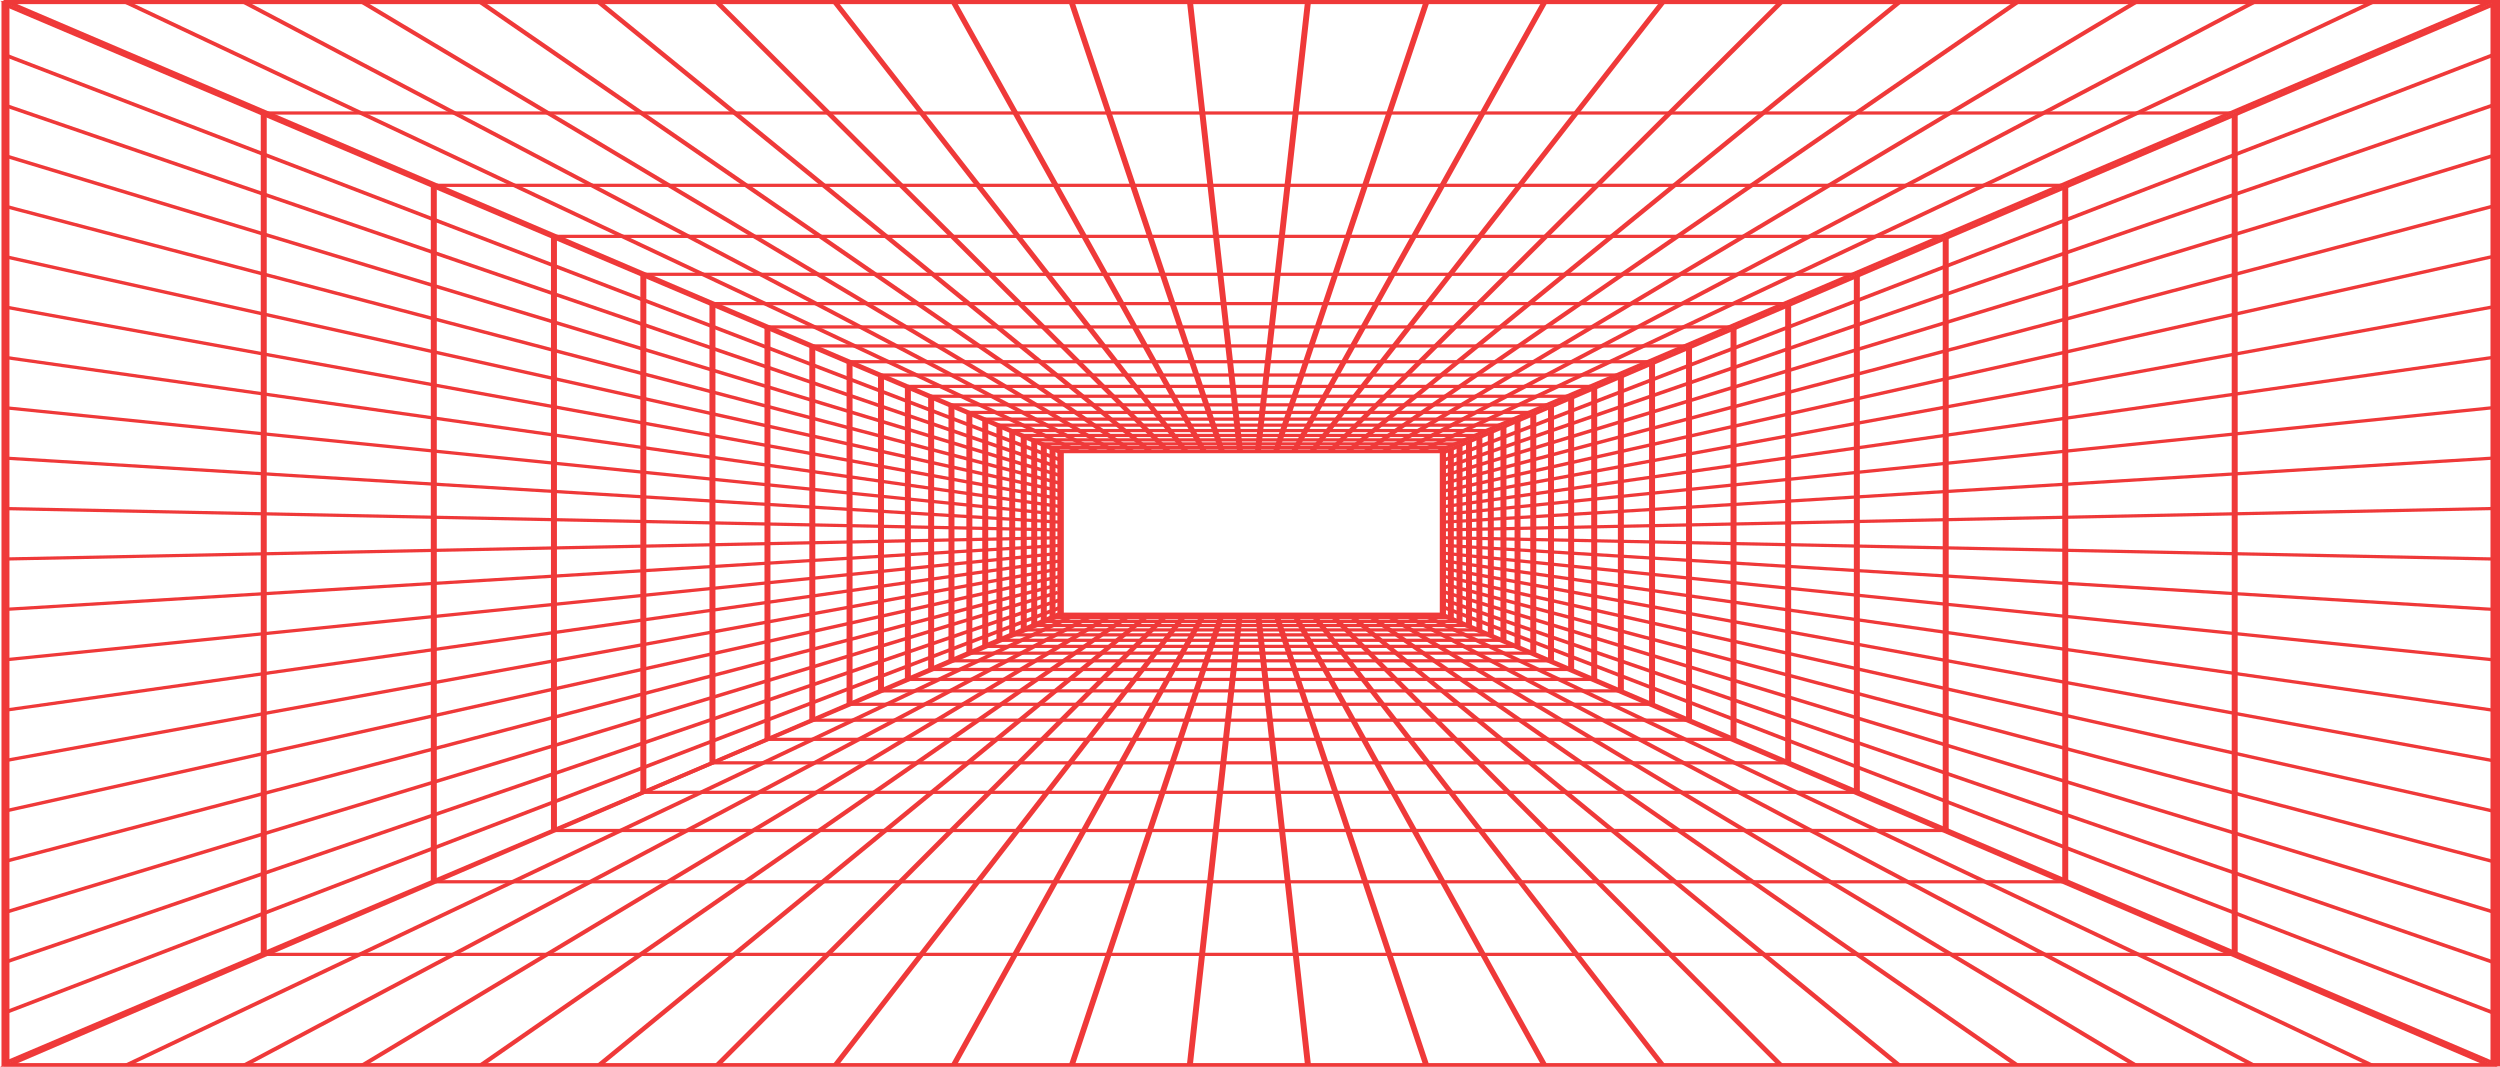
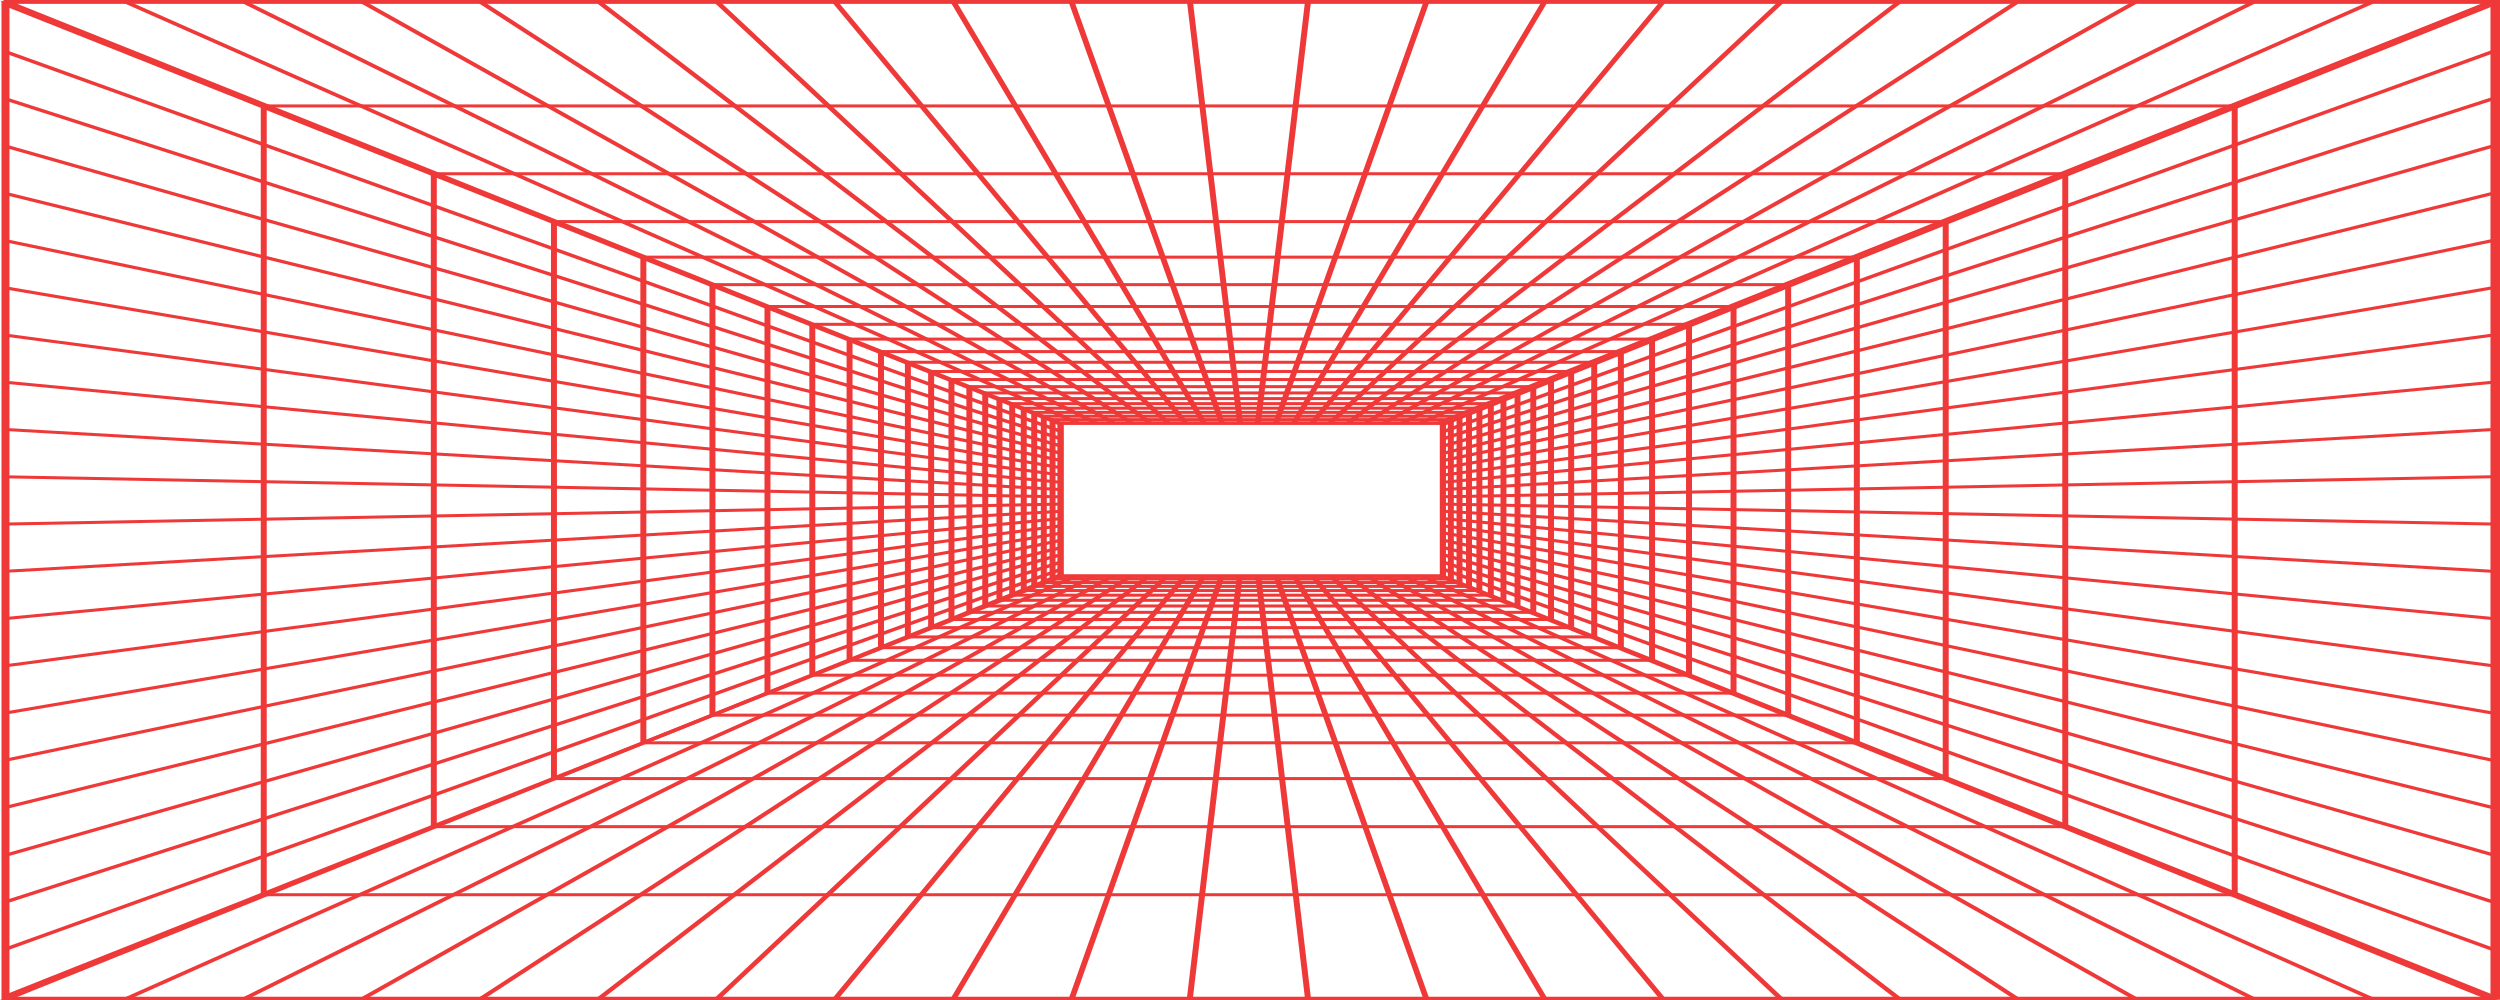
- <svg xmlns="http://www.w3.org/2000/svg" width="1200" height="512" viewBox="0 0 1200 512" fill="none">
-   <path d="M1200 0V511.877L1.685 511.877L1.685 0L1200 0ZM1197.13 510.327V1.55L4.54 1.55L4.54 510.327L1197.13 510.327Z" fill="#EF3939" />
-   <path d="M694.009 216V295.877H507.65V216H694.009ZM691.145 294.327V217.55H510.523V294.327H691.145Z" fill="#EF3939" />
-   <path d="M1198.3 0.459V511.977L691.145 295.477V216.959L691.684 216.727L1198.3 0.459ZM1195.43 508.777V3.659L694.009 217.709V294.714L1195.43 508.777Z" fill="#EF3939" />
-   <path d="M1071.22 55.081V457.351H1074.09V55.081H1071.22Z" fill="#EF3939" />
-   <path d="M989.886 89.805V422.635H992.758V89.805H989.886Z" fill="#EF3939" />
-   <path d="M932.503 114.303V398.138H935.376V114.303H932.503Z" fill="#EF3939" />
-   <path d="M889.845 132.513V379.928H892.718V132.513H889.845Z" fill="#EF3939" />
-   <path d="M856.883 146.582V365.859H859.755V146.582H856.883Z" fill="#EF3939" />
-   <path d="M830.66 157.778V354.663H833.532V157.778H830.66Z" fill="#EF3939" />
-   <path d="M809.297 166.897V345.54H812.17V166.897H809.297Z" fill="#EF3939" />
-   <path d="M791.548 174.47V337.966H794.421V174.47H791.548Z" fill="#EF3939" />
-   <path d="M776.579 180.857V331.575H779.452V180.857H776.579Z" fill="#EF3939" />
-   <path d="M763.783 186.325V326.116H766.656V186.325H763.783Z" fill="#EF3939" />
-   <path d="M752.715 191.048V321.388H755.587V191.048H752.715Z" fill="#EF3939" />
-   <path d="M743.052 195.171V317.261H745.925V195.171H743.052Z" fill="#EF3939" />
-   <path d="M734.536 198.812V313.629H737.409V198.812H734.536Z" fill="#EF3939" />
-   <path d="M726.98 202.035V310.401H729.852V202.035H726.98Z" fill="#EF3939" />
-   <path d="M720.224 204.922V307.519H723.097V204.922H720.224Z" fill="#EF3939" />
-   <path d="M714.151 207.513V304.928H717.023V207.513H714.151Z" fill="#EF3939" />
-   <path d="M708.667 209.854V302.582H711.539V209.854H708.667Z" fill="#EF3939" />
-   <path d="M703.68 211.981V300.455H706.552V211.981H703.68Z" fill="#EF3939" />
-   <path d="M699.131 213.922V298.514H702.003V213.922H699.131Z" fill="#EF3939" />
-   <path d="M694.97 215.7V296.737L697.842 296.737V215.7H694.97Z" fill="#EF3939" />
-   <path d="M691.785 220.408L693.457 221.669L1197.76 26.91L1196.08 25.649L691.785 220.408Z" fill="#EF3939" />
-   <path d="M691.725 224.083L693.275 225.388L1197.53 51.096L1195.99 49.791L691.725 224.083Z" fill="#EF3939" />
-   <path d="M691.853 227.766L693.266 229.116L1197.55 75.342L1196.14 73.992L691.853 227.766Z" fill="#EF3939" />
-   <path d="M691.972 231.455L693.236 232.848L1197.53 99.589L1196.27 98.197L691.972 231.455Z" fill="#EF3939" />
-   <path d="M691.995 235.127L693.094 236.559L1197.37 123.785L1196.28 122.353L691.995 235.127Z" fill="#EF3939" />
-   <path d="M692.095 238.81L693.017 240.279L1197.3 148.009L1196.38 146.541L692.095 238.81Z" fill="#EF3939" />
-   <path d="M692.236 242.517L692.968 244.016L1197.26 172.268L1196.53 170.769L692.236 242.517Z" fill="#EF3939" />
-   <path d="M692.282 246.185L692.813 247.708L1197.09 196.437L1196.56 194.914L692.282 246.185Z" fill="#EF3939" />
-   <path d="M692.395 249.878L692.718 251.418L1197 220.654L1196.68 219.114L692.395 249.878Z" fill="#EF3939" />
-   <path d="M692.498 253.576L692.606 255.125L1196.89 244.861L1196.78 243.312L692.498 253.576Z" fill="#EF3939" />
-   <path d="M692.464 258.874L1196.75 269.09L1196.86 267.541L692.572 257.325L692.464 258.874Z" fill="#EF3939" />
-   <path d="M692.442 262.535L1196.73 293.3L1197.05 291.76L692.765 260.995L692.442 262.535Z" fill="#EF3939" />
-   <path d="M692.259 266.259L1196.55 317.483L1197.09 315.96L692.79 264.736L692.259 266.259Z" fill="#EF3939" />
-   <path d="M692.215 269.932L1196.51 341.68L1197.24 340.181L692.947 268.433L692.215 269.932Z" fill="#EF3939" />
-   <path d="M692.216 273.589L1196.47 365.906L1197.39 364.438L693.139 272.121L692.216 273.589Z" fill="#EF3939" />
-   <path d="M692.052 277.298L1196.33 390.072L1197.43 388.64L693.152 275.866L692.052 277.298Z" fill="#EF3939" />
-   <path d="M691.918 280.961L1196.17 414.267L1197.43 412.875L693.181 279.569L691.918 280.961Z" fill="#EF3939" />
-   <path d="M691.878 284.667L1196.16 438.441L1197.57 437.091L693.291 283.317L691.878 284.667Z" fill="#EF3939" />
-   <path d="M691.762 288.387L1196.13 462.585L1197.68 461.279L693.31 287.082L691.762 288.387Z" fill="#EF3939" />
-   <path d="M691.769 292.013L1196.01 486.82L1197.68 485.559L693.441 290.753L691.769 292.013Z" fill="#EF3939" />
-   <path d="M510.523 216.786V295.655L509.975 295.887L0.708 511.973L0.708 0.464L510.523 216.786ZM507.65 294.9V217.536L3.58 3.655L3.58 508.782L507.65 294.9Z" fill="#EF3939" />
-   <path d="M125.16 54.867L125.16 457.574H128.033L128.033 54.867H125.16Z" fill="#EF3939" />
-   <path d="M206.787 89.501L206.787 422.935H209.659L209.659 89.501H206.787Z" fill="#EF3939" />
-   <path d="M264.456 113.971V398.466H267.328V113.971H264.456Z" fill="#EF3939" />
-   <path d="M307.367 132.176V380.26H310.239V132.176H307.367Z" fill="#EF3939" />
-   <path d="M340.539 146.255V366.186H343.412V146.255H340.539Z" fill="#EF3939" />
-   <path d="M366.948 157.46V354.981H369.82V157.46H366.948Z" fill="#EF3939" />
-   <path d="M388.471 166.592V345.844H391.343V166.592H388.471Z" fill="#EF3939" />
-   <path d="M406.354 174.179V338.257H409.227V174.179H406.354Z" fill="#EF3939" />
-   <path d="M421.441 180.584V331.857H424.314V180.584H421.441Z" fill="#EF3939" />
-   <path d="M434.347 186.057V326.379H437.219V186.057H434.347Z" fill="#EF3939" />
-   <path d="M445.508 190.794V321.643H448.381V190.794H445.508Z" fill="#EF3939" />
-   <path d="M455.263 194.93V317.506H458.135V194.93H455.263Z" fill="#EF3939" />
-   <path d="M463.855 198.576V313.86H466.728V198.576L463.855 198.576Z" fill="#EF3939" />
-   <path d="M471.479 201.813V310.624H474.351V201.813H471.479Z" fill="#EF3939" />
-   <path d="M478.293 204.704V307.733H481.166V204.704H478.293Z" fill="#EF3939" />
-   <path d="M484.426 207.304V305.133H487.298V207.304H484.426Z" fill="#EF3939" />
-   <path d="M489.96 209.654V302.782H492.833V209.654H489.96Z" fill="#EF3939" />
-   <path d="M494.989 211.79V300.65H497.862V211.79H494.989Z" fill="#EF3939" />
-   <path d="M499.58 213.736V298.7H502.453V213.736H499.58Z" fill="#EF3939" />
-   <path d="M503.784 215.522V296.918H506.656V215.522H503.784Z" fill="#EF3939" />
-   <path d="M1.293 26.918L508.289 221.493L509.954 220.229L2.958 25.654L1.293 26.918Z" fill="#EF3939" />
-   <path d="M1.401 51.117L508.33 225.257L509.873 223.949L2.944 49.809L1.401 51.117Z" fill="#EF3939" />
-   <path d="M1.464 75.346L508.408 228.988L509.815 227.637L2.871 73.995L1.464 75.346Z" fill="#EF3939" />
-   <path d="M1.483 99.604L508.449 232.74L509.706 231.346L2.74 98.21L1.483 99.604Z" fill="#EF3939" />
-   <path d="M1.571 123.825L508.536 236.473L509.63 235.039L2.665 122.392L1.571 123.825Z" fill="#EF3939" />
-   <path d="M1.677 148.041L508.627 240.212L509.544 238.743L2.594 146.572L1.677 148.041Z" fill="#EF3939" />
-   <path d="M1.76 172.269L508.72 243.937L509.448 242.438L2.488 170.77L1.76 172.269Z" fill="#EF3939" />
-   <path d="M1.89 196.444L508.827 247.689L509.355 246.165L2.419 194.921L1.89 196.444Z" fill="#EF3939" />
-   <path d="M1.993 220.653L508.929 251.434L509.25 249.894L2.314 219.113L1.993 220.653Z" fill="#EF3939" />
-   <path d="M2.08 244.893L509.019 255.163L509.127 253.614L2.187 243.344L2.08 244.893Z" fill="#EF3939" />
-   <path d="M2.12 267.547L2.227 269.096L509.17 258.873L509.063 257.324L2.12 267.547Z" fill="#EF3939" />
-   <path d="M1.971 291.753L2.291 293.294L509.237 262.56L508.917 261.02L1.971 291.753Z" fill="#EF3939" />
-   <path d="M1.905 315.967L2.433 317.49L509.386 266.294L508.857 264.77L1.905 315.967Z" fill="#EF3939" />
-   <path d="M1.76 340.192L2.488 341.692L509.426 269.976L508.697 268.476L1.76 340.192Z" fill="#EF3939" />
-   <path d="M1.706 364.406L2.623 365.875L509.574 273.703L508.657 272.234L1.706 364.406Z" fill="#EF3939" />
-   <path d="M1.572 388.64L2.667 390.073L509.596 277.378L508.501 275.944L1.572 388.64Z" fill="#EF3939" />
-   <path d="M1.534 412.849L2.791 414.243L509.757 281.107L508.5 279.713L1.534 412.849Z" fill="#EF3939" />
-   <path d="M1.42 437.375L2.828 438.724L508.668 284.984L507.26 283.635L1.42 437.375Z" fill="#EF3939" />
-   <path d="M1.368 461.316L2.911 462.624L509.84 288.484L508.297 287.177L1.368 461.316Z" fill="#EF3939" />
-   <path d="M1.304 485.543L2.969 486.807L509.902 292.184L508.237 290.921L1.304 485.543Z" fill="#EF3939" />
-   <path d="M1199.01 0.436L691.095 217.268H507.953L507.558 217.1L0 0.436L1199.01 0.436ZM690.092 215.713L1190.75 1.968L8.255 1.968L508.914 215.713H690.092Z" fill="#EF3939" />
-   <path d="M128.345 53.462V55.013L1070.67 55.013V53.462L128.345 53.462Z" fill="#EF3939" />
-   <path d="M209.676 88.183V89.733L989.338 89.733V88.183L209.676 88.183Z" fill="#EF3939" />
-   <path d="M267.059 112.68V114.23L931.956 114.23V112.68L267.059 112.68Z" fill="#EF3939" />
-   <path d="M309.717 130.89V132.44L889.289 132.44V130.89L309.717 130.89Z" fill="#EF3939" />
-   <path d="M342.671 144.959V146.509L856.335 146.509V144.959L342.671 144.959Z" fill="#EF3939" />
-   <path d="M368.902 156.155V157.705L830.112 157.705V156.155L368.902 156.155Z" fill="#EF3939" />
-   <path d="M390.265 165.274V166.824L808.75 166.824V165.274L390.265 165.274Z" fill="#EF3939" />
-   <path d="M408.005 172.847V174.397L791.001 174.397V172.847L408.005 172.847Z" fill="#EF3939" />
-   <path d="M422.974 179.238V180.788L776.032 180.788V179.238L422.974 179.238Z" fill="#EF3939" />
-   <path d="M435.77 184.702V186.252L763.236 186.252V184.702L435.77 184.702Z" fill="#EF3939" />
-   <path d="M446.839 189.425V190.975L752.167 190.975V189.425L446.839 189.425Z" fill="#EF3939" />
-   <path d="M456.509 193.553V195.103L742.505 195.103V193.553L456.509 193.553Z" fill="#EF3939" />
-   <path d="M465.026 197.19V198.74H733.989V197.19H465.026Z" fill="#EF3939" />
-   <path d="M472.582 200.412V201.963H726.432V200.412H472.582Z" fill="#EF3939" />
-   <path d="M479.338 203.299V204.849H719.677V203.299H479.338Z" fill="#EF3939" />
-   <path d="M485.403 205.89V207.44H713.603V205.89H485.403Z" fill="#EF3939" />
-   <path d="M490.895 208.231V209.781H708.119V208.231H490.895Z" fill="#EF3939" />
-   <path d="M495.874 210.359V211.909H703.132V210.359H495.874Z" fill="#EF3939" />
-   <path d="M500.423 212.3V213.85H698.583V212.3H500.423Z" fill="#EF3939" />
-   <path d="M504.592 214.077V215.627H694.422V214.077H504.592Z" fill="#EF3939" />
-   <path d="M59.885 1.803L516.176 217.057L518.066 215.89L61.775 0.636L59.885 1.803Z" fill="#EF3939" />
-   <path d="M116.548 1.776L524.847 217.013L526.854 215.905L118.555 0.667L116.548 1.776Z" fill="#EF3939" />
-   <path d="M173.214 1.711L533.351 217.02L535.483 215.981L175.346 0.673L173.214 1.711Z" fill="#EF3939" />
-   <path d="M229.81 1.687L541.955 216.975L544.218 216.02L232.072 0.732L229.81 1.687Z" fill="#EF3939" />
-   <path d="M286.481 1.642L550.627 216.917L553.022 216.061L288.876 0.786L286.481 1.642Z" fill="#EF3939" />
-   <path d="M343.128 1.587L559.273 216.857L561.799 216.118L345.654 0.849L343.128 1.587Z" fill="#EF3939" />
-   <path d="M399.641 1.507L567.744 216.78L570.391 216.178L402.288 0.905L399.641 1.507Z" fill="#EF3939" />
-   <path d="M456.461 1.438L576.456 216.725L579.207 216.278L459.212 0.992L456.461 1.438Z" fill="#EF3939" />
-   <path d="M513.018 1.351L585.083 216.621L587.91 216.346L515.845 1.076L513.018 1.351Z" fill="#EF3939" />
-   <path d="M569.79 1.277L593.77 216.551L596.637 216.458L572.657 1.184L569.79 1.277Z" fill="#EF3939" />
-   <path d="M602.371 216.474L605.239 216.567L629.219 1.292L626.351 1.199L602.371 216.474Z" fill="#EF3939" />
-   <path d="M611.139 216.33L613.965 216.605L686.03 1.335L683.203 1.06L611.139 216.33Z" fill="#EF3939" />
-   <path d="M619.813 216.266L622.564 216.712L742.628 1.437L739.877 0.99L619.813 216.266Z" fill="#EF3939" />
-   <path d="M628.56 216.182L631.207 216.784L799.31 1.511L796.663 0.909L628.56 216.182Z" fill="#EF3939" />
-   <path d="M637.321 216.109L639.847 216.848L855.992 1.578L853.466 0.84L637.321 216.109Z" fill="#EF3939" />
-   <path d="M646.013 216.06L648.408 216.915L912.554 1.64L910.159 0.784L646.013 216.06Z" fill="#EF3939" />
-   <path d="M654.69 216.02L656.953 216.975L969.098 1.687L966.835 0.732L654.69 216.02Z" fill="#EF3939" />
-   <path d="M663.502 215.968L665.634 217.007L1025.84 1.733L1023.71 0.694L663.502 215.968Z" fill="#EF3939" />
-   <path d="M672.229 215.934L674.237 217.042L1082.47 1.766L1080.46 0.658L672.229 215.934Z" fill="#EF3939" />
-   <path d="M681.054 215.903L682.944 217.07L1139.24 1.816L1137.34 0.649L681.054 215.903Z" fill="#EF3939" />
-   <path d="M1198.99 512L0 512L507.507 294.041H691.499L691.895 294.209L1198.99 512ZM8.238 510.45L1190.77 510.45L690.497 295.591H508.543L8.238 510.45Z" fill="#EF3939" />
-   <path d="M127.822 457.324V458.874L1071.18 458.874V457.324L127.822 457.324Z" fill="#EF3939" />
-   <path d="M208.969 422.476V424.026L990.046 424.026V422.476L208.969 422.476Z" fill="#EF3939" />
-   <path d="M266.284 397.857V399.407L932.722 399.407V397.857L266.284 397.857Z" fill="#EF3939" />
-   <path d="M308.933 379.542V381.092L890.073 381.092V379.542L308.933 379.542Z" fill="#EF3939" />
-   <path d="M341.904 365.382V366.932L857.102 366.932V365.382L341.904 365.382Z" fill="#EF3939" />
-   <path d="M368.153 354.108V355.658L830.854 355.658V354.108L368.153 354.108Z" fill="#EF3939" />
-   <path d="M389.549 344.917V346.467L809.457 346.467V344.917L389.549 344.917Z" fill="#EF3939" />
-   <path d="M407.323 337.285V338.835L791.683 338.835V337.285L407.323 337.285Z" fill="#EF3939" />
-   <path d="M422.326 330.843V332.393L776.689 332.393V330.843L422.326 330.843Z" fill="#EF3939" />
-   <path d="M435.147 325.334V326.884L763.859 326.884V325.334L435.147 325.334Z" fill="#EF3939" />
-   <path d="M446.241 320.57V322.12L752.765 322.12V320.57L446.241 320.57Z" fill="#EF3939" />
-   <path d="M455.937 316.406V317.956L743.078 317.956V316.406L455.937 316.406Z" fill="#EF3939" />
-   <path d="M464.478 312.738V314.288L734.536 314.288V312.738L464.478 312.738Z" fill="#EF3939" />
-   <path d="M472.051 309.483V311.033L726.946 311.033V309.483L472.051 309.483Z" fill="#EF3939" />
-   <path d="M478.832 306.574V308.124L720.182 308.124V306.574L478.832 306.574Z" fill="#EF3939" />
-   <path d="M484.923 303.96V305.51L714.092 305.51V303.96L484.923 303.96Z" fill="#EF3939" />
-   <path d="M490.424 301.591V303.142L708.582 303.142V301.591L490.424 301.591Z" fill="#EF3939" />
-   <path d="M495.427 299.446V300.996L703.587 300.996V299.446L495.427 299.446Z" fill="#EF3939" />
-   <path d="M499.993 297.487V299.037L699.021 299.037V297.487L499.993 297.487Z" fill="#EF3939" />
-   <path d="M504.171 295.691V297.241H694.843V295.691H504.171Z" fill="#EF3939" />
-   <path d="M59.879 510.649L61.776 511.813L517.647 295.39L515.75 294.226L59.879 510.649Z" fill="#EF3939" />
-   <path d="M116.536 510.669L118.55 511.774L526.477 295.377L524.463 294.272L116.536 510.669Z" fill="#EF3939" />
-   <path d="M173.183 510.704L175.321 511.739L535.254 295.341L533.116 294.306L173.183 510.704Z" fill="#EF3939" />
-   <path d="M229.822 510.745L232.089 511.697L544.04 295.301L541.773 294.349L229.822 510.745Z" fill="#EF3939" />
-   <path d="M286.436 510.804L288.836 511.656L552.765 295.247L550.366 294.395L286.436 510.804Z" fill="#EF3939" />
-   <path d="M343.074 510.859L345.604 511.594L561.538 295.184L559.009 294.449L343.074 510.859Z" fill="#EF3939" />
-   <path d="M399.694 510.933L402.344 511.532L570.27 295.114L567.62 294.515L399.694 510.933Z" fill="#EF3939" />
-   <path d="M456.406 511L459.158 511.445L579.165 295.04L576.413 294.596L456.406 511Z" fill="#EF3939" />
-   <path d="M513.065 511.085L515.892 511.359L587.904 294.952L585.076 294.678L513.065 511.085Z" fill="#EF3939" />
-   <path d="M569.693 511.184L572.56 511.277L596.526 294.867L593.659 294.775L569.693 511.184Z" fill="#EF3939" />
-   <path d="M602.498 294.887L626.394 511.299L629.261 511.207L605.365 294.795L602.498 294.887Z" fill="#EF3939" />
-   <path d="M611.146 294.953L683.157 511.359L685.984 511.085L613.973 294.679L611.146 294.953Z" fill="#EF3939" />
-   <path d="M619.88 295.022L739.887 511.427L742.639 510.983L622.632 294.578L619.88 295.022Z" fill="#EF3939" />
-   <path d="M628.712 295.116L796.638 511.534L799.287 510.935L631.361 294.518L628.712 295.116Z" fill="#EF3939" />
-   <path d="M637.511 295.208L853.445 511.619L855.974 510.884L640.04 294.473L637.511 295.208Z" fill="#EF3939" />
-   <path d="M646.209 295.232L910.138 511.641L912.538 510.789L648.608 294.38L646.209 295.232Z" fill="#EF3939" />
-   <path d="M655.067 295.27L966.878 511.725L969.146 510.773L657.335 294.319L655.067 295.27Z" fill="#EF3939" />
-   <path d="M663.803 295.348L1023.74 511.747L1025.87 510.711L665.941 294.313L663.803 295.348Z" fill="#EF3939" />
-   <path d="M672.525 295.336L1080.38 511.772L1082.4 510.667L674.539 294.231L672.525 295.336Z" fill="#EF3939" />
-   <path d="M681.39 295.402L1137.26 511.825L1139.16 510.661L683.287 294.238L681.39 295.402Z" fill="#EF3939" />
+ <svg xmlns="http://www.w3.org/2000/svg" width="1280" height="512" viewBox="0 0 1280 512" fill="none">
+   <path d="M1280 1.14758e-06V511.877L1.797 511.877L1.797 1.14757e-06L1280 1.14758e-06ZM1276.94 510.327V1.55L4.843 1.55L4.843 510.327L1276.94 510.327Z" fill="#EF3939" />
+   <path d="M740.277 216V295.877L541.494 295.877V216H740.277ZM737.222 294.327V217.55H544.558V294.327L737.222 294.327Z" fill="#EF3939" />
+   <path d="M1278.18 0.459V511.977L737.222 295.477V216.959L737.797 216.727L1278.18 0.459ZM1275.12 508.777V3.659L740.277 217.709V294.714L1275.12 508.777Z" fill="#EF3939" />
+   <path d="M1142.63 55.081V457.351H1145.7V55.081H1142.63Z" fill="#EF3939" />
+   <path d="M1055.88 89.806V422.635H1058.94V89.806H1055.88Z" fill="#EF3939" />
+   <path d="M994.67 114.303V398.138H997.734V114.303H994.67Z" fill="#EF3939" />
+   <path d="M949.168 132.513V379.928H952.232V132.513H949.168Z" fill="#EF3939" />
+   <path d="M914.008 146.582V365.859H917.072V146.582H914.008Z" fill="#EF3939" />
+   <path d="M886.037 157.778V354.663H889.101V157.778H886.037Z" fill="#EF3939" />
+   <path d="M863.25 166.897V345.54H866.314V166.897H863.25Z" fill="#EF3939" />
+   <path d="M844.318 174.47V337.966H847.382V174.47H844.318Z" fill="#EF3939" />
+   <path d="M828.351 180.857V331.575H831.415V180.857H828.351Z" fill="#EF3939" />
+   <path d="M814.702 186.325V326.116H817.766V186.325H814.702Z" fill="#EF3939" />
+   <path d="M802.896 191.048V321.388H805.96V191.048H802.896Z" fill="#EF3939" />
+   <path d="M792.589 195.171V317.261H795.653V195.171H792.589Z" fill="#EF3939" />
+   <path d="M783.505 198.812V313.629H786.569V198.812H783.505Z" fill="#EF3939" />
+   <path d="M775.445 202.035V310.401H778.509V202.035H775.445Z" fill="#EF3939" />
+   <path d="M768.239 204.922V307.519H771.303V204.922H768.239Z" fill="#EF3939" />
+   <path d="M761.761 207.513V304.928H764.825V207.513H761.761Z" fill="#EF3939" />
+   <path d="M755.911 209.854V302.582H758.975V209.854H755.911Z" fill="#EF3939" />
+   <path d="M750.592 211.981V300.455H753.656V211.981H750.592Z" fill="#EF3939" />
+   <path d="M745.74 213.922V298.514H748.804V213.922H745.74Z" fill="#EF3939" />
+   <path d="M741.301 215.7V296.737H744.365V215.7H741.301Z" fill="#EF3939" />
+   <path d="M737.904 220.408L739.687 221.669L1277.61 26.91L1275.82 25.649L737.904 220.408Z" fill="#EF3939" />
+   <path d="M737.84 224.083L739.493 225.388L1277.37 51.096L1275.72 49.791L737.84 224.083Z" fill="#EF3939" />
+   <path d="M737.976 227.766L739.484 229.116L1277.39 75.342L1275.88 73.992L737.976 227.766Z" fill="#EF3939" />
+   <path d="M738.104 231.455L739.451 232.848L1277.37 99.589L1276.02 98.197L738.104 231.455Z" fill="#EF3939" />
+   <path d="M738.127 235.127L739.3 236.559L1277.2 123.785L1276.03 122.353L738.127 235.127Z" fill="#EF3939" />
+   <path d="M738.234 238.81L739.218 240.279L1277.12 148.009L1276.14 146.541L738.234 238.81Z" fill="#EF3939" />
+   <path d="M738.385 242.517L739.166 244.016L1277.08 172.268L1276.3 170.769L738.385 242.517Z" fill="#EF3939" />
+   <path d="M738.434 246.185L739.001 247.708L1276.9 196.437L1276.33 194.914L738.434 246.185Z" fill="#EF3939" />
+   <path d="M738.555 249.878L738.899 251.419L1276.8 220.654L1276.46 219.114L738.555 249.878Z" fill="#EF3939" />
+   <path d="M738.664 253.576L738.78 255.125L1276.68 244.861L1276.57 243.312L738.664 253.576Z" fill="#EF3939" />
+   <path d="M738.629 258.874L1276.54 269.09L1276.65 267.541L738.744 257.325L738.629 258.874Z" fill="#EF3939" />
+   <path d="M738.605 262.535L1276.51 293.3L1276.85 291.76L738.949 260.995L738.605 262.535Z" fill="#EF3939" />
+   <path d="M738.409 266.259L1276.32 317.483L1276.89 315.96L738.976 264.736L738.409 266.259Z" fill="#EF3939" />
+   <path d="M738.363 269.932L1276.27 341.68L1277.05 340.181L739.144 268.433L738.363 269.932Z" fill="#EF3939" />
+   <path d="M738.364 273.589L1276.24 365.906L1277.22 364.438L739.349 272.121L738.364 273.589Z" fill="#EF3939" />
+   <path d="M738.189 277.298L1276.09 390.072L1277.26 388.64L739.362 275.866L738.189 277.298Z" fill="#EF3939" />
+   <path d="M738.046 280.961L1275.92 414.267L1277.26 412.875L739.394 279.569L738.046 280.961Z" fill="#EF3939" />
+   <path d="M738.003 284.667L1275.9 438.441L1277.41 437.091L739.51 283.317L738.003 284.667Z" fill="#EF3939" />
+   <path d="M737.879 288.387L1275.88 462.585L1277.53 461.279L739.531 287.082L737.879 288.387Z" fill="#EF3939" />
+   <path d="M737.887 292.013L1275.74 486.82L1277.52 485.559L739.67 290.753L737.887 292.013Z" fill="#EF3939" />
+   <path d="M544.558 216.786V295.655L543.974 295.887L0.755 511.973L0.755 0.464L544.558 216.786ZM541.494 294.9V217.536L3.819 3.655L3.819 508.782L541.494 294.9Z" fill="#EF3939" />
+   <path d="M133.504 54.867L133.504 457.574H136.568L136.568 54.867H133.504Z" fill="#EF3939" />
+   <path d="M220.573 89.501L220.573 422.935H223.637L223.637 89.501H220.573Z" fill="#EF3939" />
+   <path d="M282.086 113.971V398.466H285.15V113.971H282.086Z" fill="#EF3939" />
+   <path d="M327.858 132.176V380.26H330.922V132.176H327.858Z" fill="#EF3939" />
+   <path d="M363.242 146.255V366.186H366.306V146.255H363.242Z" fill="#EF3939" />
+   <path d="M391.411 157.46V354.981H394.475V157.46H391.411Z" fill="#EF3939" />
+   <path d="M414.369 166.592V345.844H417.433V166.592H414.369Z" fill="#EF3939" />
+   <path d="M433.445 174.179V338.257H436.509V174.179H433.445Z" fill="#EF3939" />
+   <path d="M449.537 180.584V331.857H452.601V180.584H449.537Z" fill="#EF3939" />
+   <path d="M463.303 186.057V326.379H466.367V186.057L463.303 186.057Z" fill="#EF3939" />
+   <path d="M475.209 190.794V321.643H478.273V190.794H475.209Z" fill="#EF3939" />
+   <path d="M485.614 194.93V317.506H488.678V194.93H485.614Z" fill="#EF3939" />
+   <path d="M494.779 198.576V313.86H497.843V198.576H494.779Z" fill="#EF3939" />
+   <path d="M502.91 201.813V310.624H505.974V201.813H502.91Z" fill="#EF3939" />
+   <path d="M510.18 204.704V307.733H513.244V204.704H510.18Z" fill="#EF3939" />
+   <path d="M516.721 207.304V305.133H519.785V207.304H516.721Z" fill="#EF3939" />
+   <path d="M522.624 209.654V302.782H525.688V209.654H522.624Z" fill="#EF3939" />
+   <path d="M527.989 211.79V300.65H531.053V211.79H527.989Z" fill="#EF3939" />
+   <path d="M532.886 213.736V298.7H535.95V213.736H532.886Z" fill="#EF3939" />
+   <path d="M537.369 215.522V296.918H540.433V215.522H537.369Z" fill="#EF3939" />
+   <path d="M1.379 26.918L542.175 221.493L543.951 220.229L3.155 25.654L1.379 26.918Z" fill="#EF3939" />
+   <path d="M1.494 51.117L542.219 225.257L543.864 223.949L3.14 49.809L1.494 51.117Z" fill="#EF3939" />
+   <path d="M1.562 75.346L542.302 228.988L543.803 227.637L3.062 73.995L1.562 75.346Z" fill="#EF3939" />
+   <path d="M1.581 99.604L542.345 232.74L543.686 231.346L2.922 98.21L1.581 99.604Z" fill="#EF3939" />
+   <path d="M1.676 123.825L542.439 236.473L543.606 235.039L2.842 122.392L1.676 123.825Z" fill="#EF3939" />
+   <path d="M1.788 148.041L542.536 240.212L543.514 238.743L2.767 146.572L1.788 148.041Z" fill="#EF3939" />
+   <path d="M1.877 172.269L542.635 243.937L543.411 242.438L2.654 170.77L1.877 172.269Z" fill="#EF3939" />
+   <path d="M2.016 196.444L542.748 247.689L543.312 246.165L2.581 194.921L2.016 196.444Z" fill="#EF3939" />
+   <path d="M2.126 220.653L542.858 251.434L543.2 249.894L2.468 219.113L2.126 220.653Z" fill="#EF3939" />
+   <path d="M2.218 244.893L542.954 255.163L543.069 253.614L2.333 243.344L2.218 244.893Z" fill="#EF3939" />
+   <path d="M2.261 267.547L2.376 269.096L543.115 258.873L543 257.324L2.261 267.547Z" fill="#EF3939" />
+   <path d="M2.102 291.753L2.444 293.294L543.187 262.56L542.845 261.02L2.102 291.753Z" fill="#EF3939" />
+   <path d="M2.032 315.967L2.595 317.49L543.345 266.294L542.781 264.77L2.032 315.967Z" fill="#EF3939" />
+   <path d="M1.877 340.192L2.654 341.692L543.388 269.976L542.611 268.476L1.877 340.192Z" fill="#EF3939" />
+   <path d="M1.82 364.406L2.798 365.875L543.545 273.703L542.567 272.234L1.82 364.406Z" fill="#EF3939" />
+   <path d="M1.677 388.64L2.844 390.073L543.569 277.378L542.402 275.944L1.677 388.64Z" fill="#EF3939" />
+   <path d="M1.637 412.849L2.977 414.243L543.741 281.107L542.4 279.713L1.637 412.849Z" fill="#EF3939" />
+   <path d="M1.515 437.375L3.016 438.724L542.579 284.984L541.078 283.635L1.515 437.375Z" fill="#EF3939" />
+   <path d="M1.459 461.316L3.105 462.624L543.829 288.484L542.184 287.177L1.459 461.316Z" fill="#EF3939" />
+   <path d="M1.391 485.543L3.167 486.807L543.895 292.184L542.119 290.921L1.391 485.543Z" fill="#EF3939" />
+   <path d="M1278.94 0.436L737.168 217.268H541.817L541.395 217.1L0 0.436L1278.94 0.436ZM736.098 215.713L1270.13 1.968L8.806 1.968L542.841 215.713H736.098Z" fill="#EF3939" />
+   <path d="M136.901 53.462V55.013L1142.05 55.013V53.462L136.901 53.462Z" fill="#EF3939" />
+   <path d="M223.655 88.183V89.733L1055.29 89.733V88.183L223.655 88.183Z" fill="#EF3939" />
+   <path d="M284.863 112.68V114.23L994.086 114.23V112.68L284.863 112.68Z" fill="#EF3939" />
+   <path d="M330.365 130.89V132.44L948.575 132.44V130.89L330.365 130.89Z" fill="#EF3939" />
+   <path d="M365.515 144.959V146.509L913.424 146.509V144.959L365.515 144.959Z" fill="#EF3939" />
+   <path d="M393.496 156.155V157.705L885.453 157.705V156.155L393.496 156.155Z" fill="#EF3939" />
+   <path d="M416.283 165.274V166.824L862.666 166.824V165.274L416.283 165.274Z" fill="#EF3939" />
+   <path d="M435.206 172.847V174.397L843.734 174.397V172.847L435.206 172.847Z" fill="#EF3939" />
+   <path d="M451.173 179.238V180.788L827.767 180.788V179.238L451.173 179.238Z" fill="#EF3939" />
+   <path d="M464.821 184.702V186.252H814.118V184.702H464.821Z" fill="#EF3939" />
+   <path d="M476.628 189.425V190.975H802.311V189.425H476.628Z" fill="#EF3939" />
+   <path d="M486.943 193.553V195.103H792.005V193.553H486.943Z" fill="#EF3939" />
+   <path d="M496.028 197.19V198.74H782.921V197.19H496.028Z" fill="#EF3939" />
+   <path d="M504.088 200.412V201.963H774.861V200.412H504.088Z" fill="#EF3939" />
+   <path d="M511.294 203.299V204.849H767.655V203.299H511.294Z" fill="#EF3939" />
+   <path d="M517.763 205.89V207.44H761.177V205.89H517.763Z" fill="#EF3939" />
+   <path d="M523.622 208.231V209.781H755.327V208.231H523.622Z" fill="#EF3939" />
+   <path d="M528.932 210.359V211.909H750.008V210.359H528.932Z" fill="#EF3939" />
+   <path d="M533.784 212.3V213.85H745.156V212.3H533.784Z" fill="#EF3939" />
+   <path d="M538.232 214.077V215.627H740.717V214.077H538.232Z" fill="#EF3939" />
+   <path d="M63.877 1.803L550.587 217.057L552.604 215.89L65.894 0.636L63.877 1.803Z" fill="#EF3939" />
+   <path d="M124.318 1.776L559.837 217.013L561.978 215.905L126.459 0.667L124.318 1.776Z" fill="#EF3939" />
+   <path d="M184.761 1.711L568.907 217.02L571.182 215.981L187.036 0.673L184.761 1.711Z" fill="#EF3939" />
+   <path d="M245.131 1.687L578.086 216.975L580.499 216.02L247.544 0.732L245.131 1.687Z" fill="#EF3939" />
+   <path d="M305.58 1.642L587.336 216.917L589.89 216.061L308.135 0.786L305.58 1.642Z" fill="#EF3939" />
+   <path d="M366.003 1.587L596.558 216.857L599.252 216.119L368.697 0.849L366.003 1.587Z" fill="#EF3939" />
+   <path d="M426.284 1.507L605.593 216.78L608.417 216.178L429.107 0.905L426.284 1.507Z" fill="#EF3939" />
+   <path d="M486.892 1.438L614.886 216.725L617.82 216.278L489.826 0.992L486.892 1.438Z" fill="#EF3939" />
+   <path d="M547.219 1.351L624.088 216.621L627.104 216.346L550.235 1.076L547.219 1.351Z" fill="#EF3939" />
+   <path d="M607.776 1.277L633.354 216.551L636.413 216.458L610.834 1.184L607.776 1.277Z" fill="#EF3939" />
+   <path d="M642.529 216.474L645.588 216.567L671.167 1.292L668.108 1.199L642.529 216.474Z" fill="#EF3939" />
+   <path d="M651.881 216.33L654.896 216.605L731.765 1.335L728.75 1.06L651.881 216.33Z" fill="#EF3939" />
+   <path d="M661.134 216.266L664.068 216.712L792.137 1.437L789.203 0.99L661.134 216.266Z" fill="#EF3939" />
+   <path d="M670.464 216.182L673.288 216.784L852.597 1.511L849.774 0.909L670.464 216.182Z" fill="#EF3939" />
+   <path d="M679.809 216.109L682.503 216.848L913.058 1.578L910.364 0.84L679.809 216.109Z" fill="#EF3939" />
+   <path d="M689.08 216.059L691.635 216.915L973.39 1.64L970.836 0.784L689.08 216.059Z" fill="#EF3939" />
+   <path d="M698.336 216.02L700.749 216.975L1033.7 1.687L1031.29 0.732L698.336 216.02Z" fill="#EF3939" />
+   <path d="M707.735 215.968L710.009 217.007L1094.23 1.733L1091.96 0.694L707.735 215.968Z" fill="#EF3939" />
+   <path d="M717.044 215.934L719.186 217.042L1154.63 1.766L1152.49 0.658L717.044 215.934Z" fill="#EF3939" />
+   <path d="M726.457 215.903L728.474 217.07L1215.18 1.816L1213.17 0.649L726.457 215.903Z" fill="#EF3939" />
+   <path d="M1278.92 512L0 512L541.341 294.041L737.599 294.041L738.021 294.209L1278.92 512ZM8.788 510.45L1270.15 510.45L736.53 295.591L542.446 295.591L8.788 510.45Z" fill="#EF3939" />
+   <path d="M136.344 457.324V458.874L1142.59 458.874V457.324L136.344 457.324Z" fill="#EF3939" />
+   <path d="M222.9 422.476V424.026L1056.05 424.026V422.476L222.9 422.476Z" fill="#EF3939" />
+   <path d="M284.036 397.857V399.407L994.904 399.407V397.857L284.036 397.857Z" fill="#EF3939" />
+   <path d="M329.529 379.542V381.092L949.411 381.092V379.542L329.529 379.542Z" fill="#EF3939" />
+   <path d="M364.698 365.382V366.932L914.242 366.932V365.382L364.698 365.382Z" fill="#EF3939" />
+   <path d="M392.696 354.108V355.658L886.244 355.658V354.108L392.696 354.108Z" fill="#EF3939" />
+   <path d="M415.519 344.917V346.467L863.421 346.467V344.917L415.519 344.917Z" fill="#EF3939" />
+   <path d="M434.478 337.285V338.835L844.462 338.835V337.285L434.478 337.285Z" fill="#EF3939" />
+   <path d="M450.481 330.843V332.393L828.468 332.393V330.843L450.481 330.843Z" fill="#EF3939" />
+   <path d="M464.157 325.334V326.884L814.783 326.884V325.334L464.157 325.334Z" fill="#EF3939" />
+   <path d="M475.99 320.57V322.12L802.949 322.12V320.57L475.99 320.57Z" fill="#EF3939" />
+   <path d="M486.332 316.406V317.956L792.616 317.956V316.406L486.332 316.406Z" fill="#EF3939" />
+   <path d="M495.444 312.738V314.288L783.505 314.288V312.738L495.444 312.738Z" fill="#EF3939" />
+   <path d="M503.521 309.483V311.033L775.409 311.033V309.483L503.521 309.483Z" fill="#EF3939" />
+   <path d="M510.755 306.574V308.124L768.194 308.124V306.574L510.755 306.574Z" fill="#EF3939" />
+   <path d="M517.251 303.96V305.51L761.698 305.51V303.96L517.251 303.96Z" fill="#EF3939" />
+   <path d="M523.118 301.591V303.142L755.821 303.142V301.591L523.118 301.591Z" fill="#EF3939" />
+   <path d="M528.456 299.446V300.996L750.493 300.996V299.446L528.456 299.446Z" fill="#EF3939" />
+   <path d="M533.326 297.487V299.037L745.623 299.037V297.487L533.326 297.487Z" fill="#EF3939" />
+   <path d="M537.783 295.691V297.241L741.166 297.241V295.691L537.783 295.691Z" fill="#EF3939" />
+   <path d="M63.871 510.649L65.895 511.813L552.157 295.39L550.133 294.226L63.871 510.649Z" fill="#EF3939" />
+   <path d="M124.305 510.669L126.453 511.774L561.575 295.377L559.427 294.272L124.305 510.669Z" fill="#EF3939" />
+   <path d="M184.729 510.704L187.009 511.739L570.937 295.341L568.657 294.306L184.729 510.704Z" fill="#EF3939" />
+   <path d="M245.144 510.745L247.562 511.697L580.309 295.301L577.891 294.349L245.144 510.745Z" fill="#EF3939" />
+   <path d="M305.532 510.804L308.092 511.656L589.616 295.247L587.057 294.395L305.532 510.804Z" fill="#EF3939" />
+   <path d="M365.946 510.859L368.644 511.594L598.974 295.184L596.276 294.449L365.946 510.859Z" fill="#EF3939" />
+   <path d="M426.34 510.933L429.167 511.532L608.288 295.114L605.461 294.515L426.34 510.933Z" fill="#EF3939" />
+   <path d="M486.833 511L489.768 511.445L617.776 295.04L614.841 294.596L486.833 511Z" fill="#EF3939" />
+   <path d="M547.269 511.085L550.285 511.359L627.097 294.952L624.081 294.678L547.269 511.085Z" fill="#EF3939" />
+   <path d="M607.672 511.184L610.731 511.277L636.295 294.867L633.236 294.775L607.672 511.184Z" fill="#EF3939" />
+   <path d="M642.664 294.887L668.153 511.299L671.212 511.207L645.723 294.795L642.664 294.887Z" fill="#EF3939" />
+   <path d="M651.889 294.953L728.701 511.359L731.717 511.085L654.904 294.679L651.889 294.953Z" fill="#EF3939" />
+   <path d="M661.205 295.022L789.213 511.427L792.148 510.983L664.14 294.578L661.205 295.022Z" fill="#EF3939" />
+   <path d="M670.626 295.116L849.747 511.534L852.573 510.935L673.452 294.518L670.626 295.116Z" fill="#EF3939" />
+   <path d="M680.011 295.208L910.342 511.619L913.039 510.884L682.709 294.473L680.011 295.208Z" fill="#EF3939" />
+   <path d="M689.29 295.232L970.814 511.641L973.373 510.789L691.849 294.38L689.29 295.232Z" fill="#EF3939" />
+   <path d="M698.738 295.27L1031.34 511.725L1033.76 510.773L701.157 294.319L698.738 295.27Z" fill="#EF3939" />
+   <path d="M708.057 295.348L1091.99 511.747L1094.27 510.711L710.337 294.313L708.057 295.348Z" fill="#EF3939" />
+   <path d="M717.36 295.336L1152.41 511.772L1154.56 510.667L719.508 294.231L717.36 295.336Z" fill="#EF3939" />
+   <path d="M726.815 295.402L1213.08 511.825L1215.1 510.661L728.839 294.238L726.815 295.402Z" fill="#EF3939" />
</svg>
